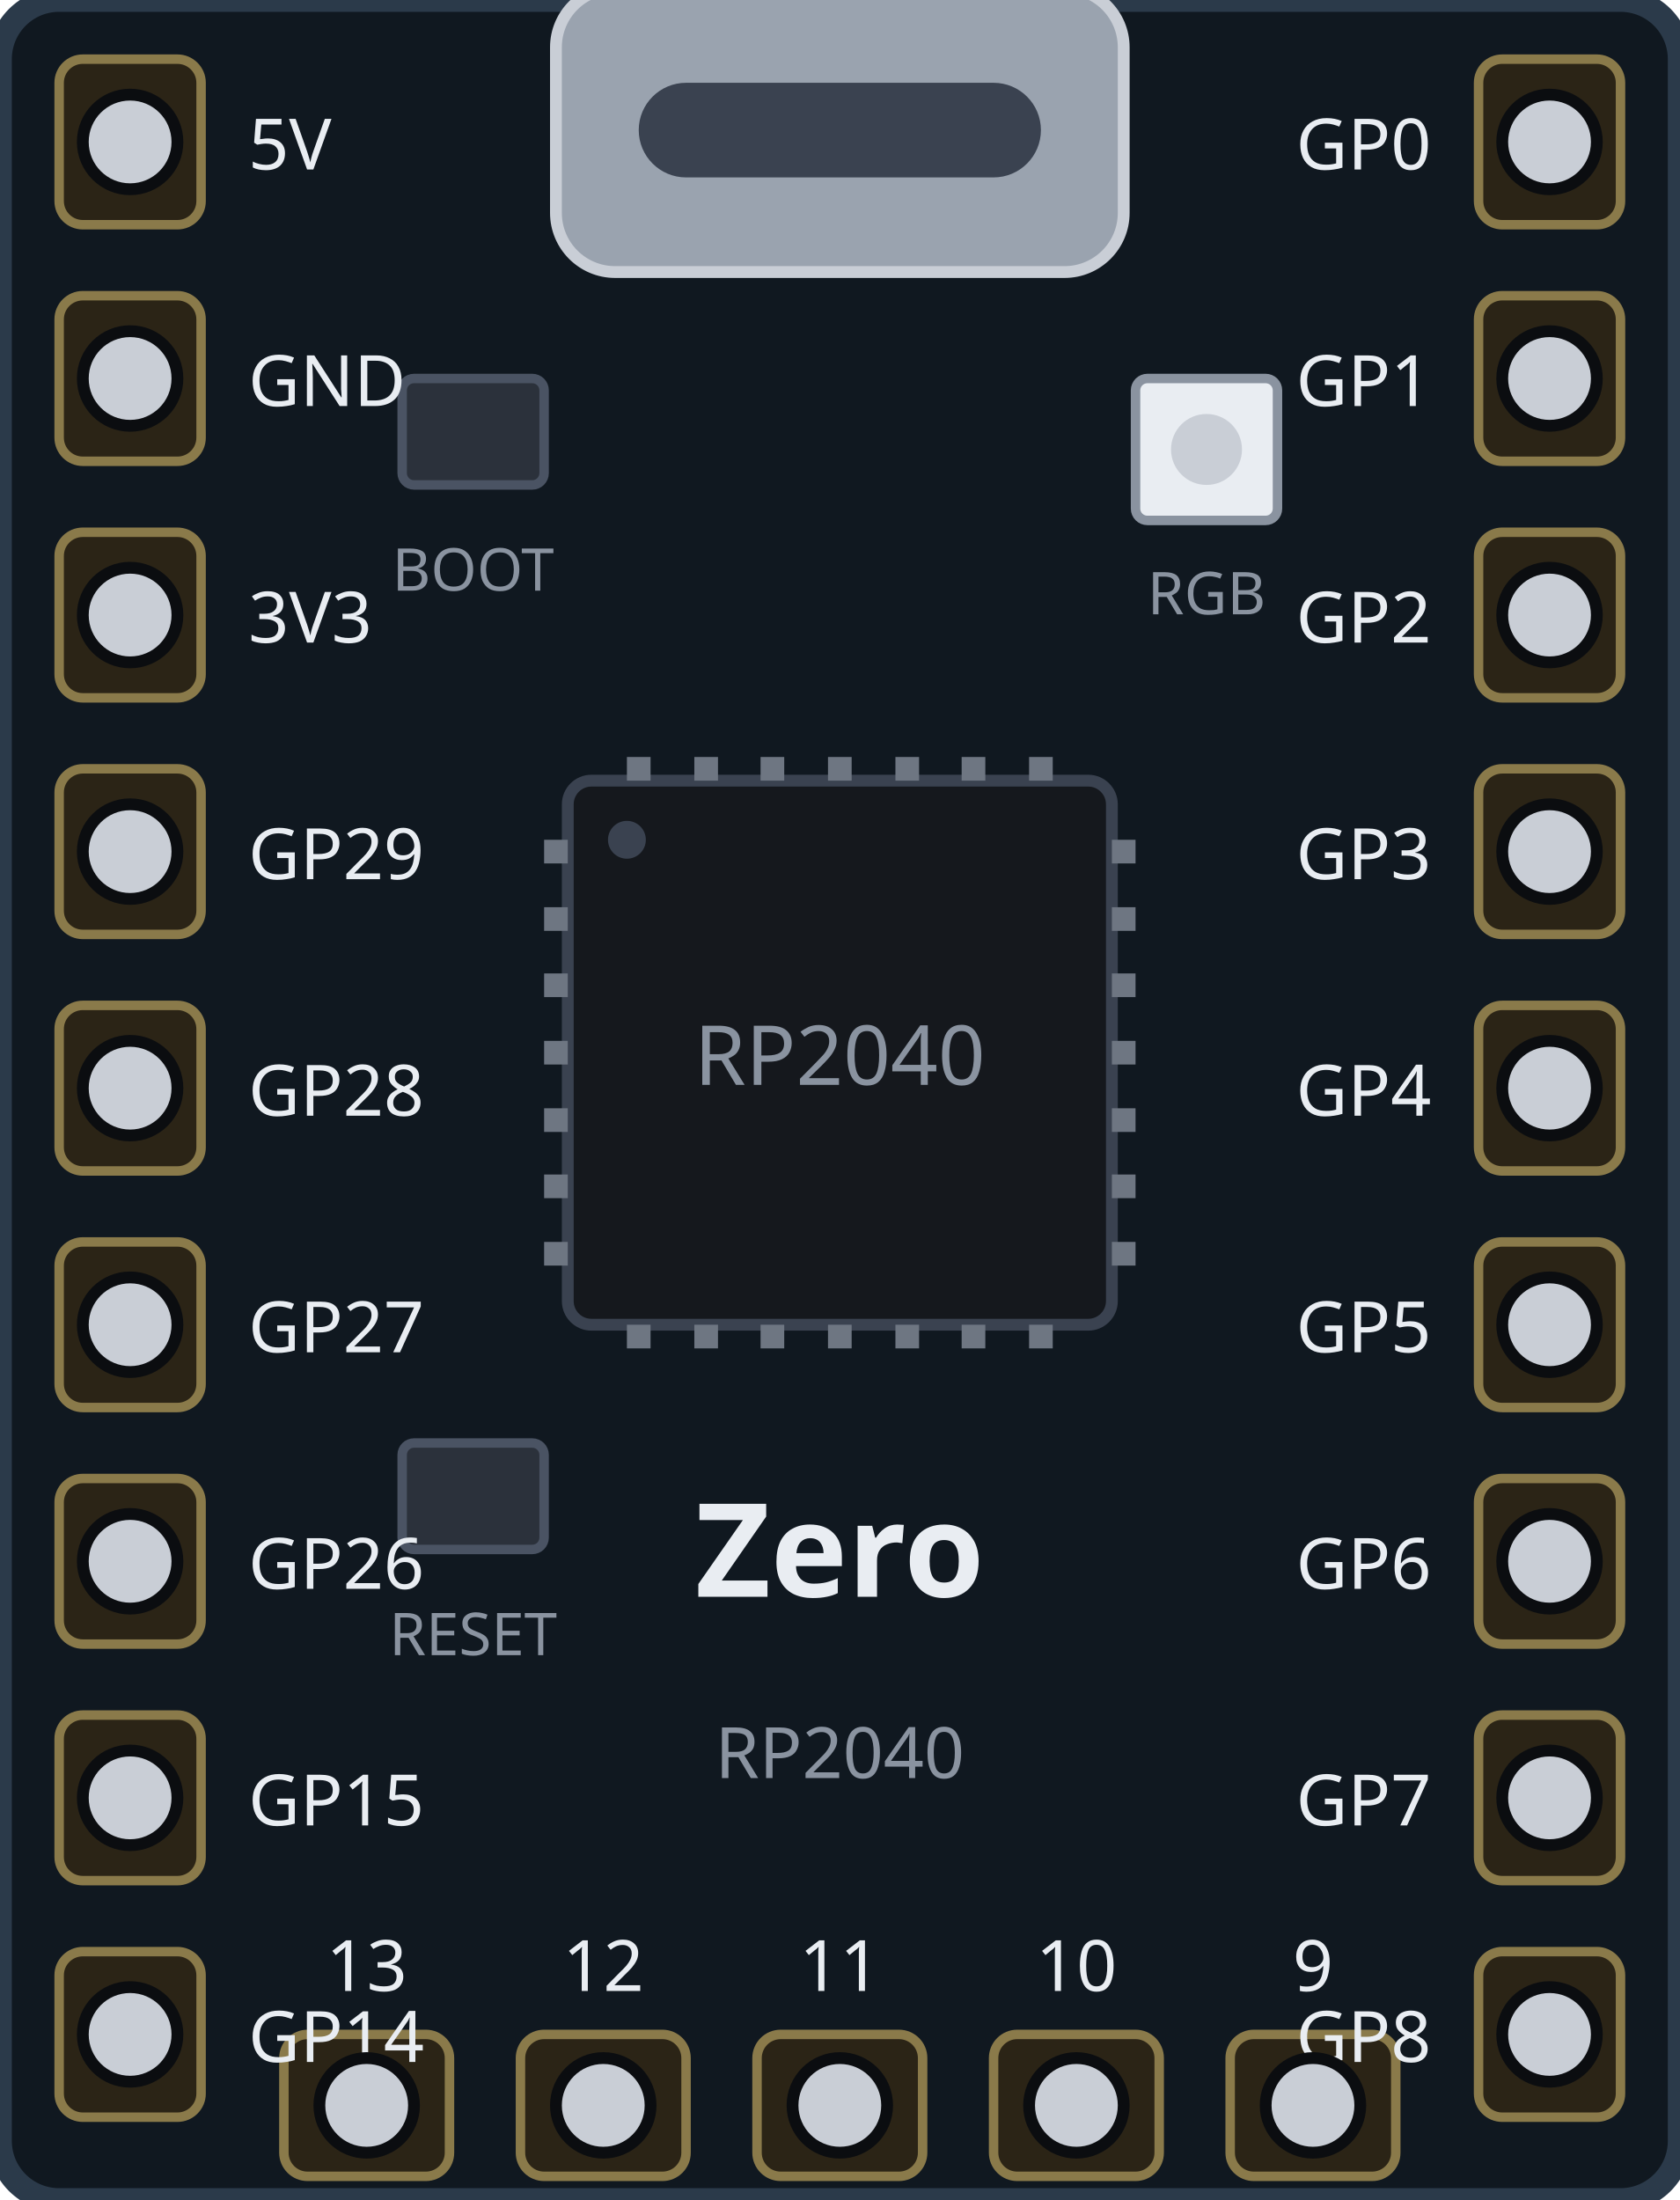
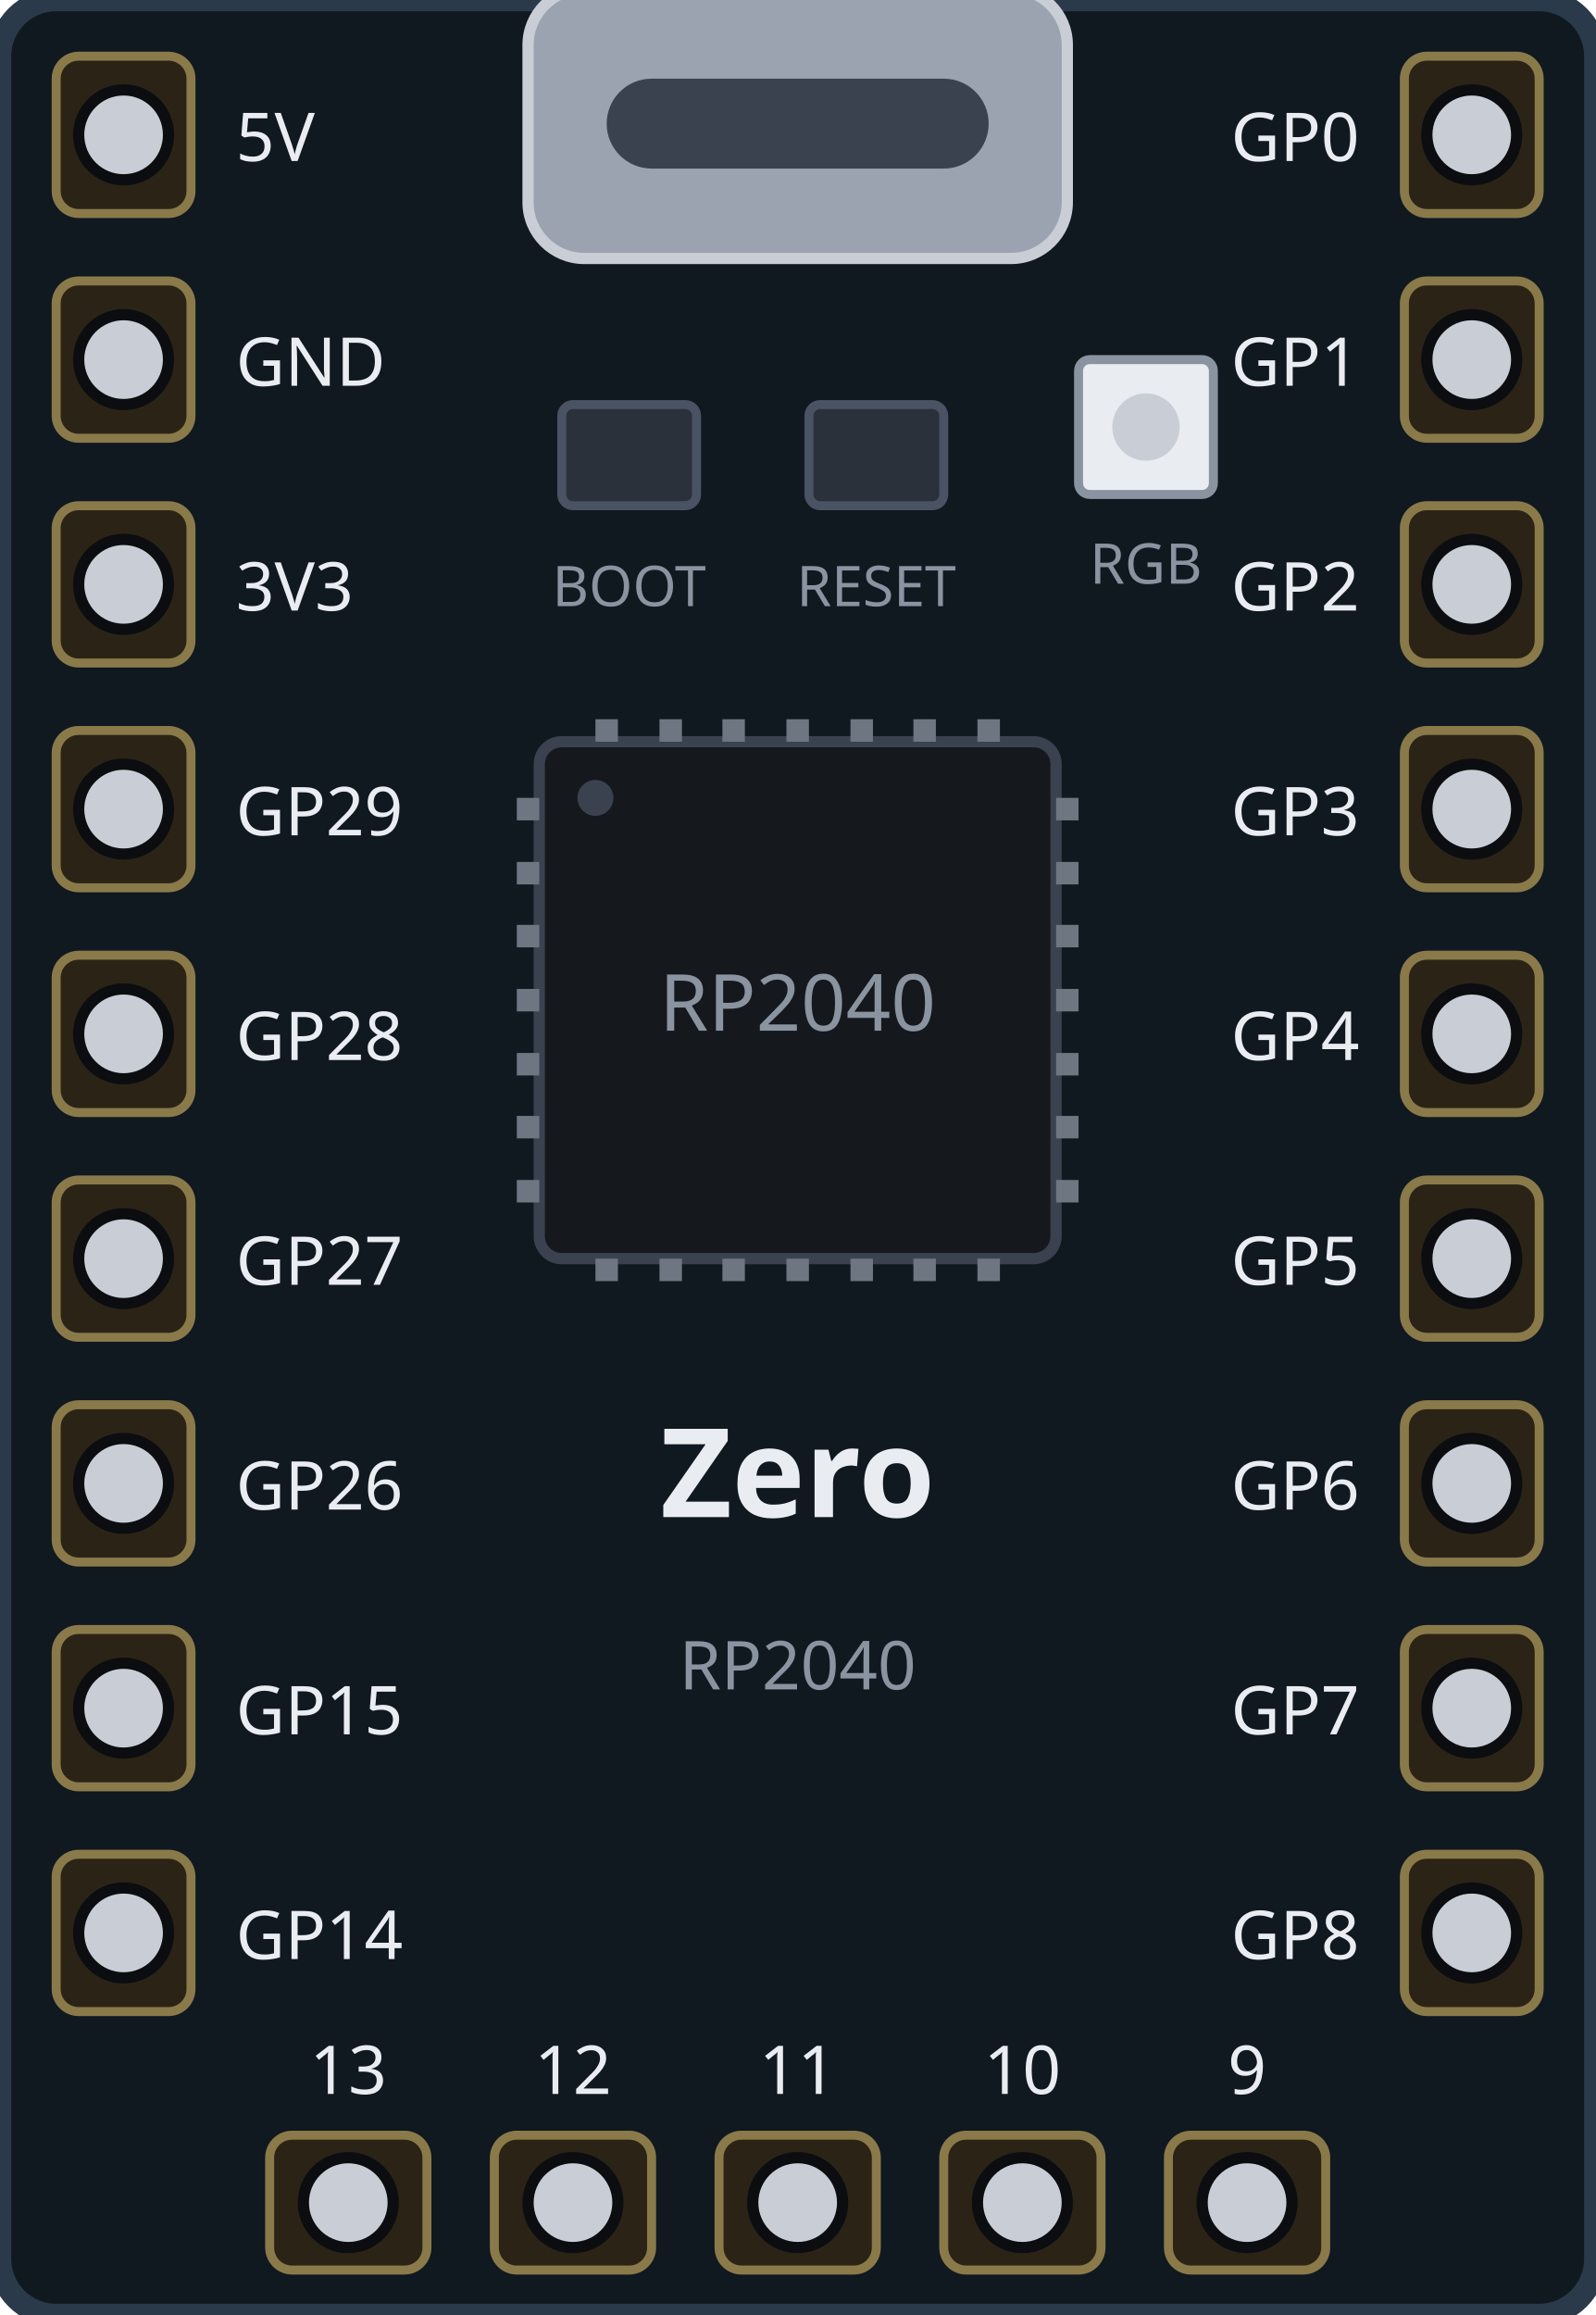
- <svg xmlns="http://www.w3.org/2000/svg" viewBox="0 0 142 186" width="142" height="186">
+ <svg xmlns="http://www.w3.org/2000/svg" viewBox="0 0 142 206" width="142" height="206">
  <defs>
    <filter id="waveshare-rp2040-zero-glow" x="-100%" y="-100%" width="300%" height="300%">
      <feGaussianBlur stdDeviation="2.5" />
    </filter>
  </defs>
-   <rect x="0" y="0" width="142" height="186" rx="5" fill="#101820" stroke="#2B3A4A" stroke-width="2" />
+   <rect x="0" y="0" width="142" height="206" rx="5" fill="#101820" stroke="#2B3A4A" stroke-width="2" />
  <rect x="5" y="5" width="12" height="14" rx="2" fill="#2B2416" stroke="#8A7A4A" stroke-width="0.8" />
  <rect x="5" y="25" width="12" height="14" rx="2" fill="#2B2416" stroke="#8A7A4A" stroke-width="0.8" />
  <rect x="5" y="45" width="12" height="14" rx="2" fill="#2B2416" stroke="#8A7A4A" stroke-width="0.8" />
  <rect x="5" y="65" width="12" height="14" rx="2" fill="#2B2416" stroke="#8A7A4A" stroke-width="0.8" />
  <rect x="5" y="85" width="12" height="14" rx="2" fill="#2B2416" stroke="#8A7A4A" stroke-width="0.8" />
  <rect x="5" y="105" width="12" height="14" rx="2" fill="#2B2416" stroke="#8A7A4A" stroke-width="0.8" />
  <rect x="5" y="125" width="12" height="14" rx="2" fill="#2B2416" stroke="#8A7A4A" stroke-width="0.8" />
  <rect x="5" y="145" width="12" height="14" rx="2" fill="#2B2416" stroke="#8A7A4A" stroke-width="0.8" />
  <rect x="5" y="165" width="12" height="14" rx="2" fill="#2B2416" stroke="#8A7A4A" stroke-width="0.8" />
  <rect x="125" y="5" width="12" height="14" rx="2" fill="#2B2416" stroke="#8A7A4A" stroke-width="0.8" />
  <rect x="125" y="25" width="12" height="14" rx="2" fill="#2B2416" stroke="#8A7A4A" stroke-width="0.8" />
  <rect x="125" y="45" width="12" height="14" rx="2" fill="#2B2416" stroke="#8A7A4A" stroke-width="0.8" />
  <rect x="125" y="65" width="12" height="14" rx="2" fill="#2B2416" stroke="#8A7A4A" stroke-width="0.8" />
  <rect x="125" y="85" width="12" height="14" rx="2" fill="#2B2416" stroke="#8A7A4A" stroke-width="0.8" />
  <rect x="125" y="105" width="12" height="14" rx="2" fill="#2B2416" stroke="#8A7A4A" stroke-width="0.8" />
  <rect x="125" y="125" width="12" height="14" rx="2" fill="#2B2416" stroke="#8A7A4A" stroke-width="0.8" />
  <rect x="125" y="145" width="12" height="14" rx="2" fill="#2B2416" stroke="#8A7A4A" stroke-width="0.8" />
  <rect x="125" y="165" width="12" height="14" rx="2" fill="#2B2416" stroke="#8A7A4A" stroke-width="0.8" />
-   <rect x="24" y="172" width="14" height="12" rx="2" fill="#2B2416" stroke="#8A7A4A" stroke-width="0.8" />
-   <rect x="44" y="172" width="14" height="12" rx="2" fill="#2B2416" stroke="#8A7A4A" stroke-width="0.8" />
-   <rect x="64" y="172" width="14" height="12" rx="2" fill="#2B2416" stroke="#8A7A4A" stroke-width="0.8" />
-   <rect x="84" y="172" width="14" height="12" rx="2" fill="#2B2416" stroke="#8A7A4A" stroke-width="0.8" />
-   <rect x="104" y="172" width="14" height="12" rx="2" fill="#2B2416" stroke="#8A7A4A" stroke-width="0.8" />
+   <rect x="24" y="190" width="14" height="12" rx="2" fill="#2B2416" stroke="#8A7A4A" stroke-width="0.8" />
+   <rect x="44" y="190" width="14" height="12" rx="2" fill="#2B2416" stroke="#8A7A4A" stroke-width="0.8" />
+   <rect x="64" y="190" width="14" height="12" rx="2" fill="#2B2416" stroke="#8A7A4A" stroke-width="0.8" />
+   <rect x="84" y="190" width="14" height="12" rx="2" fill="#2B2416" stroke="#8A7A4A" stroke-width="0.8" />
+   <rect x="104" y="190" width="14" height="12" rx="2" fill="#2B2416" stroke="#8A7A4A" stroke-width="0.8" />
  <rect x="47" y="-1" width="48" height="24" rx="5" fill="#9AA3AF" stroke="#C9CED6" stroke-width="1" />
  <rect x="54" y="7" width="34" height="8" rx="4" fill="#3A4250" />
  <rect x="48" y="66" width="46" height="46" rx="2" fill="#15181D" stroke="#3A4250" stroke-width="1" />
  <circle cx="53" cy="71" r="1.6" fill="#3A4250" />
  <rect x="53.0" y="64" width="2" height="2" fill="#6E7682" />
  <rect x="53.0" y="112" width="2" height="2" fill="#6E7682" />
  <rect x="46" y="71.0" width="2" height="2" fill="#6E7682" />
  <rect x="94" y="71.0" width="2" height="2" fill="#6E7682" />
  <rect x="58.7" y="64" width="2" height="2" fill="#6E7682" />
  <rect x="58.7" y="112" width="2" height="2" fill="#6E7682" />
  <rect x="46" y="76.7" width="2" height="2" fill="#6E7682" />
  <rect x="94" y="76.7" width="2" height="2" fill="#6E7682" />
  <rect x="64.3" y="64" width="2" height="2" fill="#6E7682" />
  <rect x="64.3" y="112" width="2" height="2" fill="#6E7682" />
  <rect x="46" y="82.3" width="2" height="2" fill="#6E7682" />
  <rect x="94" y="82.3" width="2" height="2" fill="#6E7682" />
  <rect x="70.0" y="64" width="2" height="2" fill="#6E7682" />
  <rect x="70.0" y="112" width="2" height="2" fill="#6E7682" />
  <rect x="46" y="88.0" width="2" height="2" fill="#6E7682" />
  <rect x="94" y="88.0" width="2" height="2" fill="#6E7682" />
  <rect x="75.7" y="64" width="2" height="2" fill="#6E7682" />
  <rect x="75.7" y="112" width="2" height="2" fill="#6E7682" />
  <rect x="46" y="93.7" width="2" height="2" fill="#6E7682" />
  <rect x="94" y="93.7" width="2" height="2" fill="#6E7682" />
  <rect x="81.3" y="64" width="2" height="2" fill="#6E7682" />
  <rect x="81.3" y="112" width="2" height="2" fill="#6E7682" />
  <rect x="46" y="99.3" width="2" height="2" fill="#6E7682" />
  <rect x="94" y="99.3" width="2" height="2" fill="#6E7682" />
  <rect x="87.0" y="64" width="2" height="2" fill="#6E7682" />
  <rect x="87.0" y="112" width="2" height="2" fill="#6E7682" />
  <rect x="46" y="105.0" width="2" height="2" fill="#6E7682" />
  <rect x="94" y="105.0" width="2" height="2" fill="#6E7682" />
  <text x="71.0" y="89.0" font-family="IBM Plex Mono" font-size="7" fill="#8A93A0" text-anchor="middle" dominant-baseline="central">RP2040</text>
  <rect x="96" y="32" width="12" height="12" rx="1" fill="#E9EDF2" stroke="#8A93A0" stroke-width="0.8" />
  <circle cx="102" cy="38" r="3" fill="#C9CED6" />
  <text x="102" y="50" font-family="IBM Plex Mono" font-size="5" fill="#8A93A0" text-anchor="middle" dominant-baseline="central">RGB</text>
-   <rect x="34" y="32" width="12" height="9" rx="1" fill="#2B313B" stroke="#4A5363" stroke-width="0.8" />
-   <text x="40" y="48" font-family="IBM Plex Mono" font-size="5" fill="#8A93A0" text-anchor="middle" dominant-baseline="central">BOOT</text>
-   <rect x="34" y="122" width="12" height="9" rx="1" fill="#2B313B" stroke="#4A5363" stroke-width="0.8" />
-   <text x="40" y="138" font-family="IBM Plex Mono" font-size="5" fill="#8A93A0" text-anchor="middle" dominant-baseline="central">RESET</text>
+   <rect x="50" y="36" width="12" height="9" rx="1" fill="#2B313B" stroke="#4A5363" stroke-width="0.8" />
+   <text x="56" y="52" font-family="IBM Plex Mono" font-size="5" fill="#8A93A0" text-anchor="middle" dominant-baseline="central">BOOT</text>
+   <rect x="72" y="36" width="12" height="9" rx="1" fill="#2B313B" stroke="#4A5363" stroke-width="0.8" />
+   <text x="78" y="52" font-family="IBM Plex Mono" font-size="5" fill="#8A93A0" text-anchor="middle" dominant-baseline="central">RESET</text>
  <text x="71" y="135" font-family="Bricolage Grotesque" font-size="11" font-weight="800" fill="#E9EDF2" text-anchor="middle">Zero</text>
  <text x="71" y="148" font-family="IBM Plex Mono" font-size="6" fill="#8A93A0" text-anchor="middle" dominant-baseline="central">RP2040</text>
  <text x="21" y="12" font-family="IBM Plex Mono" font-size="6" fill="#E9EDF2" text-anchor="start" dominant-baseline="central">5V</text>
  <text x="21" y="32" font-family="IBM Plex Mono" font-size="6" fill="#E9EDF2" text-anchor="start" dominant-baseline="central">GND</text>
  <text x="21" y="52" font-family="IBM Plex Mono" font-size="6" fill="#E9EDF2" text-anchor="start" dominant-baseline="central">3V3</text>
  <text x="21" y="72" font-family="IBM Plex Mono" font-size="6" fill="#E9EDF2" text-anchor="start" dominant-baseline="central">GP29</text>
  <text x="21" y="92" font-family="IBM Plex Mono" font-size="6" fill="#E9EDF2" text-anchor="start" dominant-baseline="central">GP28</text>
  <text x="21" y="112" font-family="IBM Plex Mono" font-size="6" fill="#E9EDF2" text-anchor="start" dominant-baseline="central">GP27</text>
  <text x="21" y="132" font-family="IBM Plex Mono" font-size="6" fill="#E9EDF2" text-anchor="start" dominant-baseline="central">GP26</text>
  <text x="21" y="152" font-family="IBM Plex Mono" font-size="6" fill="#E9EDF2" text-anchor="start" dominant-baseline="central">GP15</text>
  <text x="21" y="172" font-family="IBM Plex Mono" font-size="6" fill="#E9EDF2" text-anchor="start" dominant-baseline="central">GP14</text>
  <text x="121" y="12" font-family="IBM Plex Mono" font-size="6" fill="#E9EDF2" text-anchor="end" dominant-baseline="central">GP0</text>
  <text x="121" y="32" font-family="IBM Plex Mono" font-size="6" fill="#E9EDF2" text-anchor="end" dominant-baseline="central">GP1</text>
  <text x="121" y="52" font-family="IBM Plex Mono" font-size="6" fill="#E9EDF2" text-anchor="end" dominant-baseline="central">GP2</text>
  <text x="121" y="72" font-family="IBM Plex Mono" font-size="6" fill="#E9EDF2" text-anchor="end" dominant-baseline="central">GP3</text>
  <text x="121" y="92" font-family="IBM Plex Mono" font-size="6" fill="#E9EDF2" text-anchor="end" dominant-baseline="central">GP4</text>
  <text x="121" y="112" font-family="IBM Plex Mono" font-size="6" fill="#E9EDF2" text-anchor="end" dominant-baseline="central">GP5</text>
  <text x="121" y="132" font-family="IBM Plex Mono" font-size="6" fill="#E9EDF2" text-anchor="end" dominant-baseline="central">GP6</text>
  <text x="121" y="152" font-family="IBM Plex Mono" font-size="6" fill="#E9EDF2" text-anchor="end" dominant-baseline="central">GP7</text>
  <text x="121" y="172" font-family="IBM Plex Mono" font-size="6" fill="#E9EDF2" text-anchor="end" dominant-baseline="central">GP8</text>
-   <text x="31" y="166" font-family="IBM Plex Mono" font-size="6" fill="#E9EDF2" text-anchor="middle" dominant-baseline="central">13</text>
-   <text x="51" y="166" font-family="IBM Plex Mono" font-size="6" fill="#E9EDF2" text-anchor="middle" dominant-baseline="central">12</text>
-   <text x="71" y="166" font-family="IBM Plex Mono" font-size="6" fill="#E9EDF2" text-anchor="middle" dominant-baseline="central">11</text>
-   <text x="91" y="166" font-family="IBM Plex Mono" font-size="6" fill="#E9EDF2" text-anchor="middle" dominant-baseline="central">10</text>
-   <text x="111" y="166" font-family="IBM Plex Mono" font-size="6" fill="#E9EDF2" text-anchor="middle" dominant-baseline="central">9</text>
+   <text x="31" y="184" font-family="IBM Plex Mono" font-size="6" fill="#E9EDF2" text-anchor="middle" dominant-baseline="central">13</text>
+   <text x="51" y="184" font-family="IBM Plex Mono" font-size="6" fill="#E9EDF2" text-anchor="middle" dominant-baseline="central">12</text>
+   <text x="71" y="184" font-family="IBM Plex Mono" font-size="6" fill="#E9EDF2" text-anchor="middle" dominant-baseline="central">11</text>
+   <text x="91" y="184" font-family="IBM Plex Mono" font-size="6" fill="#E9EDF2" text-anchor="middle" dominant-baseline="central">10</text>
+   <text x="111" y="184" font-family="IBM Plex Mono" font-size="6" fill="#E9EDF2" text-anchor="middle" dominant-baseline="central">9</text>
  <circle data-pin="VBUS" cx="11" cy="12" r="4" fill="#C9CED6" stroke="#0B0D10" stroke-width="1" />
  <circle data-pin="GND.1" cx="11" cy="32" r="4" fill="#C9CED6" stroke="#0B0D10" stroke-width="1" />
  <circle data-pin="3V3" cx="11" cy="52" r="4" fill="#C9CED6" stroke="#0B0D10" stroke-width="1" />
  <circle data-pin="GP29" cx="11" cy="72" r="4" fill="#C9CED6" stroke="#0B0D10" stroke-width="1" />
  <circle data-pin="GP28" cx="11" cy="92" r="4" fill="#C9CED6" stroke="#0B0D10" stroke-width="1" />
  <circle data-pin="GP27" cx="11" cy="112" r="4" fill="#C9CED6" stroke="#0B0D10" stroke-width="1" />
  <circle data-pin="GP26" cx="11" cy="132" r="4" fill="#C9CED6" stroke="#0B0D10" stroke-width="1" />
  <circle data-pin="GP15" cx="11" cy="152" r="4" fill="#C9CED6" stroke="#0B0D10" stroke-width="1" />
  <circle data-pin="GP14" cx="11" cy="172" r="4" fill="#C9CED6" stroke="#0B0D10" stroke-width="1" />
  <circle data-pin="GP0" cx="131" cy="12" r="4" fill="#C9CED6" stroke="#0B0D10" stroke-width="1" />
  <circle data-pin="GP1" cx="131" cy="32" r="4" fill="#C9CED6" stroke="#0B0D10" stroke-width="1" />
  <circle data-pin="GP2" cx="131" cy="52" r="4" fill="#C9CED6" stroke="#0B0D10" stroke-width="1" />
  <circle data-pin="GP3" cx="131" cy="72" r="4" fill="#C9CED6" stroke="#0B0D10" stroke-width="1" />
  <circle data-pin="GP4" cx="131" cy="92" r="4" fill="#C9CED6" stroke="#0B0D10" stroke-width="1" />
  <circle data-pin="GP5" cx="131" cy="112" r="4" fill="#C9CED6" stroke="#0B0D10" stroke-width="1" />
  <circle data-pin="GP6" cx="131" cy="132" r="4" fill="#C9CED6" stroke="#0B0D10" stroke-width="1" />
  <circle data-pin="GP7" cx="131" cy="152" r="4" fill="#C9CED6" stroke="#0B0D10" stroke-width="1" />
  <circle data-pin="GP8" cx="131" cy="172" r="4" fill="#C9CED6" stroke="#0B0D10" stroke-width="1" />
-   <circle data-pin="GP13" cx="31" cy="178" r="4" fill="#C9CED6" stroke="#0B0D10" stroke-width="1" />
-   <circle data-pin="GP12" cx="51" cy="178" r="4" fill="#C9CED6" stroke="#0B0D10" stroke-width="1" />
-   <circle data-pin="GP11" cx="71" cy="178" r="4" fill="#C9CED6" stroke="#0B0D10" stroke-width="1" />
-   <circle data-pin="GP10" cx="91" cy="178" r="4" fill="#C9CED6" stroke="#0B0D10" stroke-width="1" />
-   <circle data-pin="GP9" cx="111" cy="178" r="4" fill="#C9CED6" stroke="#0B0D10" stroke-width="1" />
+   <circle data-pin="GP13" cx="31" cy="196" r="4" fill="#C9CED6" stroke="#0B0D10" stroke-width="1" />
+   <circle data-pin="GP12" cx="51" cy="196" r="4" fill="#C9CED6" stroke="#0B0D10" stroke-width="1" />
+   <circle data-pin="GP11" cx="71" cy="196" r="4" fill="#C9CED6" stroke="#0B0D10" stroke-width="1" />
+   <circle data-pin="GP10" cx="91" cy="196" r="4" fill="#C9CED6" stroke="#0B0D10" stroke-width="1" />
+   <circle data-pin="GP9" cx="111" cy="196" r="4" fill="#C9CED6" stroke="#0B0D10" stroke-width="1" />
</svg>
